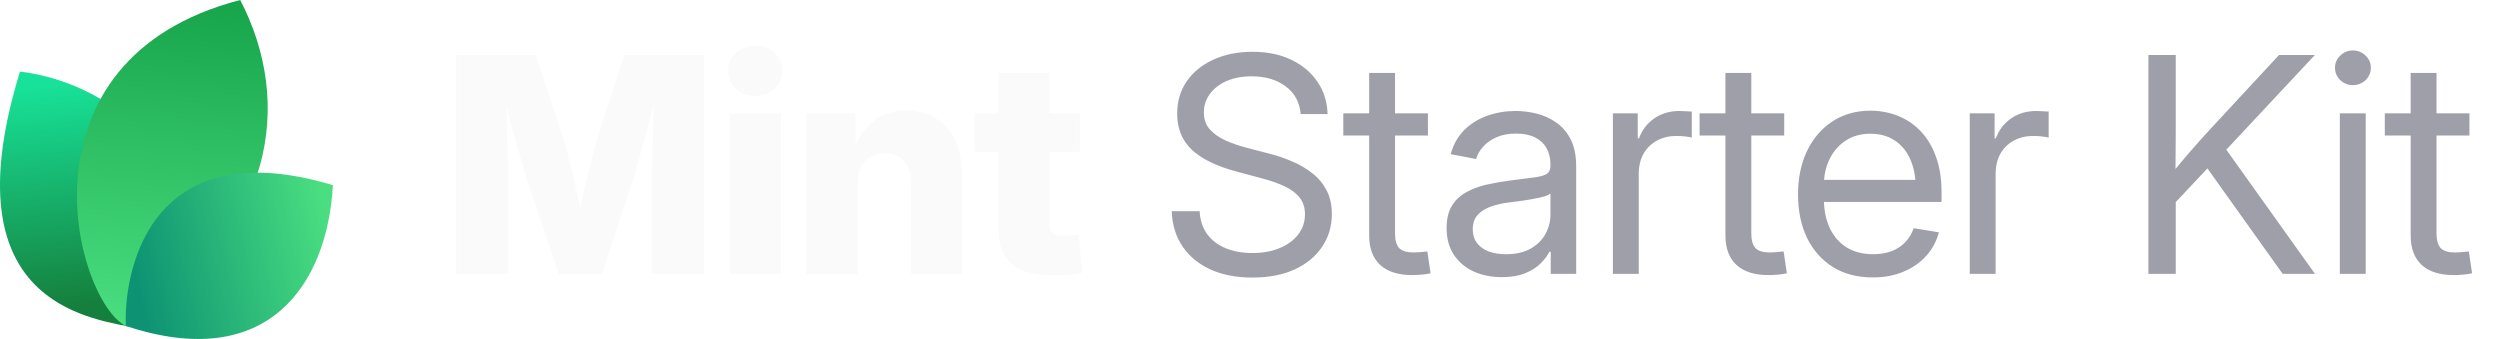
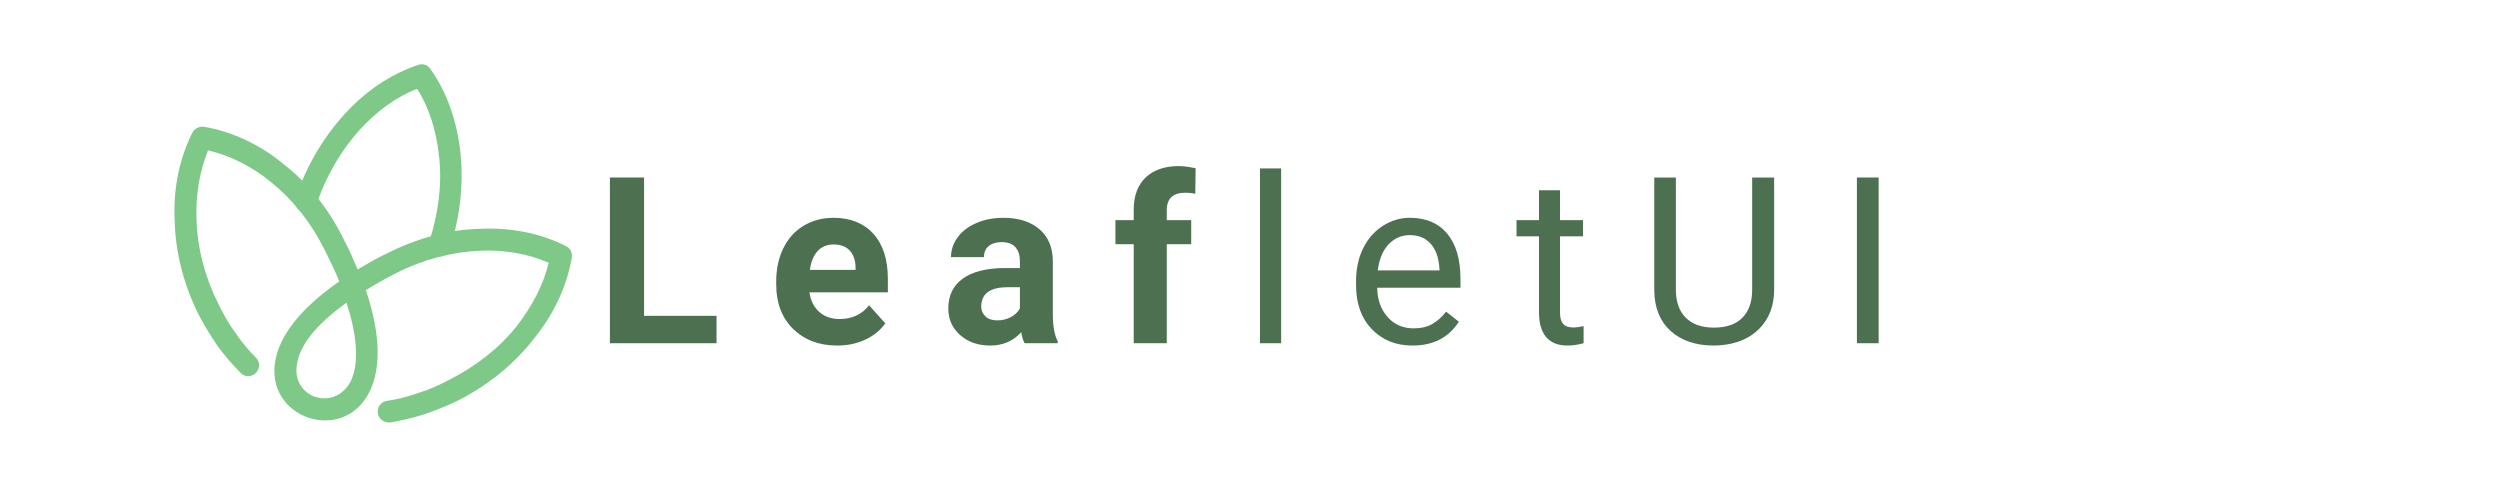
- <svg xmlns="http://www.w3.org/2000/svg" width="177" height="24" viewBox="0 0 177 24" fill="none">
-   <path d="M9.061 23.108C5.268 22.377 -3.391 20.627 1.417 5.064C9.634 6.099 16.973 14.064 9.061 23.108Z" fill="url(#paint0_linear_17557_2145)" />
-   <path d="M8.919 23.094C5.276 21.222 0.784 4.209 17.007 0C20.757 7.193 19.621 16.545 8.919 23.094Z" fill="url(#paint1_linear_17557_2145)" />
-   <path d="M8.914 23.079C8.735 19.882 10.159 9.085 23.57 13.111C23.181 20.123 18.984 26.418 8.914 23.079Z" fill="url(#paint2_linear_17557_2145)" />
-   <path d="M32.301 19.392V3.894H37.938L39.925 9.948C40.036 10.315 40.164 10.787 40.31 11.362C40.462 11.938 40.611 12.552 40.757 13.204C40.91 13.855 41.048 14.483 41.173 15.086C41.305 15.682 41.412 16.192 41.495 16.615H40.695C40.771 16.192 40.871 15.682 40.996 15.086C41.128 14.49 41.267 13.866 41.412 13.214C41.565 12.562 41.714 11.948 41.86 11.373C42.005 10.79 42.133 10.315 42.244 9.948L44.2 3.894H49.848V19.392H46.166V12.704C46.166 12.357 46.173 11.917 46.187 11.383C46.2 10.849 46.214 10.27 46.228 9.646C46.249 9.022 46.266 8.391 46.28 7.753C46.301 7.115 46.311 6.519 46.311 5.964H46.623C46.485 6.561 46.332 7.181 46.166 7.826C45.999 8.471 45.833 9.102 45.666 9.719C45.507 10.336 45.351 10.901 45.198 11.414C45.053 11.928 44.928 12.357 44.824 12.704L42.608 19.392H39.561L37.314 12.704C37.203 12.357 37.072 11.928 36.919 11.414C36.773 10.901 36.614 10.34 36.441 9.729C36.274 9.112 36.104 8.481 35.931 7.836C35.764 7.192 35.608 6.567 35.463 5.964H35.827C35.834 6.512 35.844 7.105 35.858 7.743C35.872 8.374 35.886 9.005 35.9 9.636C35.92 10.26 35.938 10.839 35.952 11.373C35.965 11.907 35.972 12.351 35.972 12.704V19.392H32.301ZM51.668 19.392V8.024H55.288V19.392H51.668ZM53.468 6.786C52.927 6.786 52.473 6.616 52.105 6.276C51.738 5.93 51.554 5.507 51.554 5.007C51.554 4.508 51.738 4.088 52.105 3.749C52.473 3.409 52.927 3.239 53.468 3.239C54.009 3.239 54.463 3.409 54.83 3.749C55.198 4.082 55.382 4.501 55.382 5.007C55.382 5.507 55.198 5.93 54.83 6.276C54.463 6.616 54.009 6.786 53.468 6.786ZM60.708 13.027V19.392H57.088V8.024H60.551L60.593 10.967H60.281C60.593 10.024 61.061 9.268 61.685 8.7C62.309 8.124 63.138 7.836 64.171 7.836C64.975 7.836 65.672 8.017 66.262 8.377C66.851 8.731 67.302 9.234 67.614 9.885C67.933 10.537 68.092 11.307 68.092 12.194V19.392H64.483V12.912C64.483 12.26 64.32 11.754 63.994 11.394C63.675 11.033 63.221 10.853 62.632 10.853C62.25 10.853 61.914 10.936 61.623 11.102C61.332 11.269 61.106 11.515 60.947 11.841C60.787 12.16 60.708 12.555 60.708 13.027ZM76.456 8.024V10.749H69.008V8.024H76.456ZM70.683 5.163H74.292V15.783C74.292 16.102 74.361 16.334 74.5 16.48C74.646 16.625 74.899 16.698 75.259 16.698C75.405 16.698 75.596 16.688 75.831 16.667C76.074 16.646 76.251 16.629 76.362 16.615L76.632 19.309C76.313 19.378 75.963 19.427 75.582 19.455C75.207 19.482 74.836 19.496 74.469 19.496C73.2 19.496 72.25 19.222 71.619 18.674C70.995 18.127 70.683 17.308 70.683 16.22V5.163Z" fill="#FAFAFA" />
-   <path d="M88.667 19.652C87.523 19.652 86.528 19.458 85.682 19.07C84.843 18.681 84.188 18.137 83.716 17.437C83.245 16.736 82.992 15.908 82.957 14.951H84.933C84.968 15.596 85.148 16.14 85.474 16.584C85.8 17.021 86.24 17.354 86.795 17.582C87.35 17.804 87.974 17.915 88.667 17.915C89.388 17.915 90.026 17.801 90.581 17.572C91.143 17.343 91.583 17.024 91.902 16.615C92.228 16.199 92.391 15.717 92.391 15.169C92.391 14.698 92.266 14.306 92.017 13.994C91.767 13.675 91.413 13.408 90.956 13.193C90.498 12.978 89.954 12.787 89.323 12.621L87.502 12.132C86.123 11.765 85.082 11.255 84.382 10.603C83.689 9.944 83.342 9.095 83.342 8.055C83.342 7.174 83.571 6.404 84.028 5.746C84.486 5.087 85.117 4.577 85.921 4.217C86.726 3.849 87.645 3.666 88.678 3.666C89.718 3.666 90.63 3.853 91.413 4.227C92.204 4.602 92.824 5.122 93.275 5.787C93.726 6.446 93.965 7.209 93.993 8.076H92.089C92.013 7.23 91.656 6.574 91.018 6.11C90.387 5.638 89.586 5.403 88.615 5.403C87.95 5.403 87.36 5.513 86.847 5.735C86.341 5.957 85.946 6.262 85.661 6.651C85.377 7.032 85.235 7.469 85.235 7.961C85.235 8.447 85.377 8.849 85.661 9.168C85.946 9.48 86.317 9.74 86.774 9.948C87.232 10.149 87.724 10.319 88.251 10.457L89.884 10.884C90.439 11.023 90.977 11.206 91.496 11.435C92.023 11.657 92.495 11.934 92.911 12.267C93.334 12.593 93.67 12.995 93.92 13.474C94.17 13.945 94.294 14.504 94.294 15.149C94.294 16.015 94.066 16.788 93.608 17.468C93.157 18.148 92.512 18.681 91.673 19.07C90.834 19.458 89.832 19.652 88.667 19.652ZM101.097 8.024V9.594H95.106V8.024H101.097ZM96.937 5.163H98.767V16.521C98.767 17 98.865 17.347 99.059 17.562C99.26 17.77 99.6 17.874 100.078 17.874C100.21 17.874 100.366 17.867 100.546 17.853C100.733 17.832 100.903 17.815 101.056 17.801L101.285 19.351C101.097 19.392 100.886 19.423 100.65 19.444C100.414 19.465 100.189 19.475 99.974 19.475C98.996 19.475 98.244 19.236 97.717 18.758C97.197 18.272 96.937 17.579 96.937 16.677V5.163ZM106.33 19.621C105.595 19.621 104.932 19.489 104.343 19.226C103.754 18.955 103.285 18.564 102.939 18.05C102.592 17.53 102.419 16.896 102.419 16.147C102.419 15.495 102.547 14.965 102.804 14.556C103.06 14.146 103.403 13.828 103.833 13.599C104.263 13.363 104.742 13.186 105.269 13.068C105.796 12.95 106.333 12.857 106.881 12.787C107.574 12.69 108.132 12.617 108.555 12.569C108.978 12.52 109.287 12.441 109.481 12.33C109.675 12.212 109.772 12.014 109.772 11.737V11.654C109.772 11.203 109.679 10.815 109.492 10.489C109.311 10.163 109.041 9.91 108.68 9.729C108.32 9.549 107.872 9.459 107.338 9.459C106.805 9.459 106.34 9.546 105.945 9.719C105.556 9.892 105.241 10.118 104.998 10.395C104.755 10.665 104.593 10.953 104.509 11.258L102.71 10.915C102.897 10.222 103.22 9.65 103.677 9.199C104.135 8.748 104.679 8.412 105.31 8.19C105.941 7.968 106.607 7.857 107.307 7.857C107.8 7.857 108.295 7.92 108.795 8.044C109.301 8.169 109.765 8.381 110.188 8.679C110.611 8.97 110.951 9.369 111.208 9.875C111.464 10.374 111.593 11.005 111.593 11.768V19.392H109.793V17.822H109.7C109.568 18.085 109.363 18.359 109.086 18.643C108.809 18.921 108.444 19.153 107.994 19.34C107.543 19.527 106.988 19.621 106.33 19.621ZM106.621 17.998C107.321 17.998 107.904 17.867 108.368 17.603C108.84 17.333 109.19 16.986 109.419 16.563C109.654 16.133 109.772 15.682 109.772 15.211V13.692C109.703 13.769 109.554 13.841 109.325 13.911C109.096 13.973 108.829 14.032 108.524 14.088C108.226 14.143 107.921 14.192 107.609 14.233C107.304 14.275 107.033 14.309 106.798 14.337C106.354 14.393 105.938 14.49 105.549 14.628C105.168 14.76 104.86 14.954 104.624 15.211C104.388 15.467 104.27 15.811 104.27 16.241C104.27 16.615 104.367 16.934 104.561 17.198C104.762 17.461 105.04 17.662 105.393 17.801C105.747 17.933 106.156 17.998 106.621 17.998ZM114.193 19.392V8.024H115.951V9.792H116.045C116.253 9.209 116.61 8.741 117.116 8.388C117.622 8.034 118.219 7.857 118.905 7.857C119.058 7.857 119.217 7.864 119.384 7.878C119.55 7.885 119.682 7.892 119.779 7.899V9.74C119.716 9.719 119.578 9.695 119.363 9.667C119.155 9.639 118.922 9.625 118.666 9.625C118.174 9.625 117.726 9.733 117.324 9.948C116.922 10.163 116.603 10.471 116.367 10.874C116.138 11.276 116.024 11.758 116.024 12.319V19.392H114.193ZM126.322 8.024V9.594H120.33V8.024H126.322ZM122.161 5.163H123.992V16.521C123.992 17 124.089 17.347 124.283 17.562C124.484 17.77 124.824 17.874 125.302 17.874C125.434 17.874 125.59 17.867 125.77 17.853C125.958 17.832 126.127 17.815 126.28 17.801L126.509 19.351C126.322 19.392 126.11 19.423 125.874 19.444C125.639 19.465 125.413 19.475 125.198 19.475C124.221 19.475 123.468 19.236 122.941 18.758C122.421 18.272 122.161 17.579 122.161 16.677V5.163ZM132.604 19.642C131.502 19.642 130.555 19.396 129.765 18.903C128.974 18.404 128.364 17.714 127.934 16.834C127.511 15.946 127.3 14.927 127.3 13.775C127.3 12.611 127.511 11.584 127.934 10.697C128.364 9.802 128.964 9.102 129.734 8.596C130.51 8.089 131.408 7.836 132.428 7.836C133.1 7.836 133.738 7.954 134.341 8.19C134.952 8.426 135.489 8.783 135.954 9.261C136.425 9.74 136.793 10.343 137.056 11.071C137.327 11.792 137.462 12.645 137.462 13.63V14.296H128.433V12.735H136.463L135.631 13.297C135.631 12.541 135.506 11.876 135.257 11.3C135.007 10.725 134.643 10.277 134.165 9.958C133.686 9.632 133.107 9.469 132.428 9.469C131.748 9.469 131.162 9.632 130.67 9.958C130.177 10.284 129.796 10.725 129.526 11.279C129.262 11.827 129.13 12.441 129.13 13.12V14.046C129.13 14.864 129.273 15.572 129.557 16.168C129.841 16.757 130.243 17.211 130.763 17.53C131.283 17.842 131.901 17.998 132.615 17.998C133.093 17.998 133.523 17.929 133.905 17.79C134.293 17.645 134.619 17.433 134.882 17.156C135.153 16.879 135.354 16.546 135.486 16.157L137.275 16.449C137.108 17.08 136.81 17.634 136.38 18.113C135.95 18.591 135.413 18.966 134.768 19.236C134.123 19.507 133.402 19.642 132.604 19.642ZM139.459 19.392V8.024H141.217V9.792H141.311C141.519 9.209 141.876 8.741 142.382 8.388C142.888 8.034 143.485 7.857 144.171 7.857C144.324 7.857 144.483 7.864 144.649 7.878C144.816 7.885 144.948 7.892 145.045 7.899V9.74C144.982 9.719 144.844 9.695 144.629 9.667C144.421 9.639 144.188 9.625 143.932 9.625C143.439 9.625 142.992 9.733 142.59 9.948C142.188 10.163 141.869 10.471 141.633 10.874C141.404 11.276 141.29 11.758 141.29 12.319V19.392H139.459ZM153.429 14.961V12.715C153.783 12.257 154.136 11.82 154.49 11.404C154.844 10.981 155.204 10.565 155.572 10.156C155.939 9.74 156.314 9.327 156.695 8.918L161.355 3.894H163.893L157.277 10.967H157.184L153.429 14.961ZM152.108 19.392V3.894H154.043V9.241L154.022 12.559L154.043 13.505V19.392H152.108ZM161.615 19.392L155.967 11.477L157.173 9.969L163.903 19.392H161.615ZM165.661 19.392V8.024H167.492V19.392H165.661ZM166.587 6.027C166.24 6.027 165.942 5.909 165.692 5.673C165.443 5.43 165.318 5.139 165.318 4.799C165.318 4.459 165.443 4.172 165.692 3.936C165.942 3.693 166.24 3.572 166.587 3.572C166.934 3.572 167.232 3.693 167.482 3.936C167.731 4.172 167.856 4.459 167.856 4.799C167.856 5.139 167.731 5.43 167.482 5.673C167.232 5.909 166.934 6.027 166.587 6.027ZM174.836 8.024V9.594H168.844V8.024H174.836ZM170.675 5.163H172.506V16.521C172.506 17 172.603 17.347 172.797 17.562C172.998 17.77 173.338 17.874 173.816 17.874C173.948 17.874 174.104 17.867 174.284 17.853C174.472 17.832 174.641 17.815 174.794 17.801L175.023 19.351C174.836 19.392 174.624 19.423 174.388 19.444C174.153 19.465 173.927 19.475 173.712 19.475C172.735 19.475 171.982 19.236 171.455 18.758C170.935 18.272 170.675 17.579 170.675 16.677V5.163Z" fill="#9F9FA9" />
+ <svg xmlns="http://www.w3.org/2000/svg" width="424" zoomAndPan="magnify" viewBox="0 0 318 62.25" height="83" preserveAspectRatio="xMidYMid meet" version="1.0">
  <defs>
-     <linearGradient id="paint0_linear_17557_2145" x1="3.776" y1="5.916" x2="5.232" y2="21.559" gradientUnits="userSpaceOnUse">
-       <stop stop-color="#18E299" />
-       <stop offset="1" stop-color="#15803D" />
-     </linearGradient>
-     <linearGradient id="paint1_linear_17557_2145" x1="12.171" y1="-0.718" x2="10.19" y2="22.983" gradientUnits="userSpaceOnUse">
-       <stop stop-color="#16A34A" />
-       <stop offset="1" stop-color="#4ADE80" />
-     </linearGradient>
-     <linearGradient id="paint2_linear_17557_2145" x1="23.133" y1="15.353" x2="9.338" y2="18.52" gradientUnits="userSpaceOnUse">
-       <stop stop-color="#4ADE80" />
-       <stop offset="1" stop-color="#0D9373" />
-     </linearGradient>
+     <g />
+     <clipPath id="44a44d71a4">
+       <path d="M 37 8 L 59 8 L 59 33 L 37 33 Z M 37 8 " clip-rule="nonzero" />
+     </clipPath>
+     <clipPath id="49a475b13b">
+       <path d="M 29.488 0 L 78.754 16.25 L 63.898 61.293 L 14.633 45.043 Z M 29.488 0 " clip-rule="nonzero" />
+     </clipPath>
+     <clipPath id="d3ad301c31">
+       <path d="M 29.48 0 L 78.746 16.246 L 63.891 61.289 L 14.625 45.039 Z M 29.48 0 " clip-rule="nonzero" />
+     </clipPath>
+     <clipPath id="456e3647d5">
+       <path d="M 29.48 0 L 78.746 16.246 L 63.891 61.289 L 14.625 45.039 Z M 29.48 0 " clip-rule="nonzero" />
+     </clipPath>
+     <clipPath id="bbd552f65f">
+       <path d="M 22 16 L 73 16 L 73 54 L 22 54 Z M 22 16 " clip-rule="nonzero" />
+     </clipPath>
+     <clipPath id="0faa53a155">
+       <path d="M 29.488 0 L 78.754 16.25 L 63.898 61.293 L 14.633 45.043 Z M 29.488 0 " clip-rule="nonzero" />
+     </clipPath>
+     <clipPath id="0886f74ace">
+       <path d="M 29.48 0 L 78.746 16.246 L 63.891 61.289 L 14.625 45.039 Z M 29.48 0 " clip-rule="nonzero" />
+     </clipPath>
+     <clipPath id="a654220c1e">
+       <path d="M 29.48 0 L 78.746 16.246 L 63.891 61.289 L 14.625 45.039 Z M 29.48 0 " clip-rule="nonzero" />
+     </clipPath>
  </defs>
+   <g fill="#4d7051" fill-opacity="1">
+     <g transform="translate(75.70562, 43.65773)">
+       <g>
+         <path d="M 6.219 -3.484 L 15.438 -3.484 L 15.438 0 L 1.875 0 L 1.875 -21.078 L 6.219 -21.078 Z M 6.219 -3.484 " />
+       </g>
+     </g>
+   </g>
+   <g fill="#4d7051" fill-opacity="1">
+     <g transform="translate(97.68637, 43.65773)">
+       <g>
+         <path d="M 8.812 0.297 C 6.52 0.297 4.648 -0.406 3.203 -1.812 C 1.766 -3.227 1.047 -5.109 1.047 -7.453 L 1.047 -7.859 C 1.047 -9.43 1.348 -10.836 1.953 -12.078 C 2.555 -13.316 3.414 -14.27 4.531 -14.938 C 5.645 -15.613 6.914 -15.953 8.344 -15.953 C 10.488 -15.953 12.176 -15.273 13.406 -13.922 C 14.633 -12.566 15.25 -10.648 15.25 -8.172 L 15.25 -6.469 L 5.281 -6.469 C 5.414 -5.445 5.82 -4.625 6.5 -4 C 7.188 -3.383 8.051 -3.078 9.094 -3.078 C 10.695 -3.078 11.953 -3.66 12.859 -4.828 L 14.922 -2.531 C 14.297 -1.645 13.445 -0.953 12.375 -0.453 C 11.301 0.047 10.113 0.297 8.812 0.297 Z M 8.344 -12.562 C 7.508 -12.562 6.832 -12.281 6.312 -11.719 C 5.801 -11.164 5.473 -10.367 5.328 -9.328 L 11.141 -9.328 L 11.141 -9.656 C 11.117 -10.582 10.867 -11.297 10.391 -11.797 C 9.91 -12.305 9.227 -12.562 8.344 -12.562 Z M 8.344 -12.562 " />
+       </g>
+     </g>
+   </g>
+   <g fill="#4d7051" fill-opacity="1">
+     <g transform="translate(119.6382, 43.65773)">
+       <g>
+         <path d="M 10.688 0 C 10.488 -0.375 10.348 -0.844 10.266 -1.406 C 9.242 -0.27 7.926 0.297 6.312 0.297 C 4.781 0.297 3.508 -0.145 2.5 -1.031 C 1.488 -1.926 0.984 -3.051 0.984 -4.406 C 0.984 -6.062 1.598 -7.332 2.828 -8.219 C 4.055 -9.102 5.832 -9.551 8.156 -9.562 L 10.094 -9.562 L 10.094 -10.469 C 10.094 -11.188 9.906 -11.766 9.531 -12.203 C 9.156 -12.641 8.566 -12.859 7.766 -12.859 C 7.066 -12.859 6.516 -12.688 6.109 -12.344 C 5.711 -12.008 5.516 -11.547 5.516 -10.953 L 1.328 -10.953 C 1.328 -11.859 1.609 -12.695 2.172 -13.469 C 2.734 -14.238 3.523 -14.844 4.547 -15.281 C 5.566 -15.727 6.711 -15.953 7.984 -15.953 C 9.922 -15.953 11.453 -15.469 12.578 -14.5 C 13.711 -13.531 14.281 -12.164 14.281 -10.406 L 14.281 -3.625 C 14.289 -2.133 14.5 -1.008 14.906 -0.25 L 14.906 0 Z M 7.219 -2.906 C 7.832 -2.906 8.398 -3.039 8.922 -3.312 C 9.453 -3.594 9.844 -3.961 10.094 -4.422 L 10.094 -7.125 L 8.531 -7.125 C 6.438 -7.125 5.32 -6.398 5.188 -4.953 L 5.172 -4.703 C 5.172 -4.18 5.352 -3.75 5.719 -3.406 C 6.082 -3.07 6.582 -2.906 7.219 -2.906 Z M 7.219 -2.906 " />
+       </g>
+     </g>
+   </g>
+   <g fill="#4d7051" fill-opacity="1">
+     <g transform="translate(141.4597, 43.65773)">
+       <g>
+         <path d="M 2.75 0 L 2.75 -12.594 L 0.422 -12.594 L 0.422 -15.656 L 2.75 -15.656 L 2.75 -16.984 C 2.75 -18.742 3.254 -20.109 4.266 -21.078 C 5.273 -22.047 6.688 -22.531 8.5 -22.531 C 9.07 -22.531 9.781 -22.438 10.625 -22.25 L 10.578 -19 C 10.234 -19.094 9.812 -19.141 9.312 -19.141 C 7.738 -19.141 6.953 -18.398 6.953 -16.922 L 6.953 -15.656 L 10.062 -15.656 L 10.062 -12.594 L 6.953 -12.594 L 6.953 0 Z M 2.75 0 " />
+       </g>
+     </g>
+   </g>
+   <g fill="#4d7051" fill-opacity="1">
+     <g transform="translate(158.0224, 43.65773)">
+       <g>
+         <path d="M 4.938 0 L 2.25 0 L 2.25 -22.234 L 4.938 -22.234 Z M 4.938 0 " />
+       </g>
+     </g>
+   </g>
+   <g fill="#4d7051" fill-opacity="1">
+     <g transform="translate(171.1451, 43.65773)">
+       <g>
+         <path d="M 8.531 0.297 C 6.406 0.297 4.676 -0.398 3.344 -1.797 C 2.008 -3.191 1.344 -5.055 1.344 -7.391 L 1.344 -7.891 C 1.344 -9.441 1.641 -10.828 2.234 -12.047 C 2.828 -13.266 3.656 -14.219 4.719 -14.906 C 5.789 -15.602 6.945 -15.953 8.188 -15.953 C 10.227 -15.953 11.812 -15.281 12.938 -13.938 C 14.062 -12.594 14.625 -10.672 14.625 -8.172 L 14.625 -7.062 L 4.031 -7.062 C 4.062 -5.52 4.508 -4.27 5.375 -3.312 C 6.238 -2.363 7.336 -1.891 8.672 -1.891 C 9.617 -1.891 10.422 -2.082 11.078 -2.469 C 11.734 -2.852 12.305 -3.367 12.797 -4.016 L 14.422 -2.734 C 13.117 -0.711 11.156 0.297 8.531 0.297 Z M 8.188 -13.75 C 7.113 -13.75 6.207 -13.352 5.469 -12.562 C 4.738 -11.781 4.285 -10.68 4.109 -9.266 L 11.953 -9.266 L 11.953 -9.469 C 11.879 -10.82 11.516 -11.875 10.859 -12.625 C 10.203 -13.375 9.312 -13.75 8.188 -13.75 Z M 8.188 -13.75 " />
+       </g>
+     </g>
+   </g>
+   <g fill="#4d7051" fill-opacity="1">
+     <g transform="translate(192.7784, 43.65773)">
+       <g>
+         <path d="M 5.656 -19.453 L 5.656 -15.656 L 8.578 -15.656 L 8.578 -13.594 L 5.656 -13.594 L 5.656 -3.875 C 5.656 -3.25 5.785 -2.781 6.047 -2.469 C 6.305 -2.156 6.75 -2 7.375 -2 C 7.688 -2 8.113 -2.055 8.656 -2.172 L 8.656 0 C 7.945 0.195 7.258 0.297 6.594 0.297 C 5.406 0.297 4.504 -0.062 3.891 -0.781 C 3.285 -1.508 2.984 -2.539 2.984 -3.875 L 2.984 -13.594 L 0.125 -13.594 L 0.125 -15.656 L 2.984 -15.656 L 2.984 -19.453 Z M 5.656 -19.453 " />
+       </g>
+     </g>
+   </g>
+   <g fill="#4d7051" fill-opacity="1">
+     <g transform="translate(208.3906, 43.65773)">
+       <g>
+         <path d="M 17.281 -21.078 L 17.281 -6.75 C 17.27 -4.758 16.645 -3.129 15.406 -1.859 C 14.164 -0.598 12.484 0.109 10.359 0.266 L 9.625 0.297 C 7.32 0.297 5.484 -0.32 4.109 -1.562 C 2.742 -2.812 2.051 -4.531 2.031 -6.719 L 2.031 -21.078 L 4.781 -21.078 L 4.781 -6.797 C 4.781 -5.273 5.195 -4.094 6.031 -3.25 C 6.875 -2.406 8.07 -1.984 9.625 -1.984 C 11.195 -1.984 12.398 -2.398 13.234 -3.234 C 14.066 -4.078 14.484 -5.258 14.484 -6.781 L 14.484 -21.078 Z M 17.281 -21.078 " />
+       </g>
+     </g>
+   </g>
+   <g fill="#4d7051" fill-opacity="1">
+     <g transform="translate(233.5412, 43.65773)">
+       <g>
+         <path d="M 5.422 0 L 2.656 0 L 2.656 -21.078 L 5.422 -21.078 Z M 5.422 0 " />
+       </g>
+     </g>
+   </g>
+   <g clip-path="url(#44a44d71a4)">
+     <g clip-path="url(#49a475b13b)">
+       <g clip-path="url(#d3ad301c31)">
+         <g clip-path="url(#456e3647d5)">
+           <path fill="#7ec987" d="M 40.238 26.082 C 39.992 26.828 39.227 27.219 38.484 26.977 C 37.746 26.73 37.363 25.961 37.609 25.215 C 38.98 21.055 41.176 17.441 43.75 14.609 C 46.496 11.547 49.766 9.398 53.246 8.234 C 53.852 8.062 54.426 8.254 54.785 8.832 C 56.844 11.723 58.16 15.48 58.578 19.488 C 58.961 23.297 58.574 27.508 57.203 31.664 C 56.957 32.414 56.191 32.805 55.453 32.559 C 54.711 32.316 54.328 31.547 54.574 30.801 C 55.812 27.055 56.25 23.23 55.836 19.781 C 55.504 16.633 54.57 13.641 53.062 11.305 C 50.453 12.285 47.934 14.133 45.793 16.469 C 43.465 19.039 41.469 22.344 40.238 26.082 Z M 40.238 26.082 " fill-opacity="1" fill-rule="nonzero" />
+         </g>
+       </g>
+     </g>
+   </g>
+   <g clip-path="url(#bbd552f65f)">
+     <g clip-path="url(#0faa53a155)">
+       <g clip-path="url(#0886f74ace)">
+         <g clip-path="url(#a654220c1e)">
+           <path fill="#7ec987" d="M 32.551 45.496 C 33.102 46.051 33.098 46.875 32.547 47.438 C 31.996 47.996 31.098 47.973 30.621 47.445 C 29.531 46.344 28.539 45.188 27.652 43.98 C 26.809 42.688 25.949 41.391 25.238 39.957 C 23.316 36.098 22.301 31.98 22.219 28.074 C 22.004 24.035 22.832 20.156 24.453 16.91 C 24.723 16.355 25.383 16.016 25.984 16.129 C 29.527 16.738 33.094 18.387 36.176 20.961 C 39.219 23.348 41.883 26.625 43.785 30.574 C 44.473 31.816 44.961 33.09 45.488 34.277 C 46.617 33.633 47.766 32.902 49.059 32.316 C 53.016 30.297 57.02 29.219 60.895 29.113 C 64.98 28.891 68.746 29.676 71.961 31.289 C 72.594 31.586 72.84 32.223 72.727 32.828 C 72.098 36.402 70.445 40.012 67.871 43.129 C 65.484 46.211 62.219 48.918 58.375 50.887 C 56.949 51.613 55.5 52.148 54.039 52.68 C 52.613 53.137 51.133 53.477 49.68 53.73 C 48.906 53.844 48.172 53.32 48.059 52.551 C 47.945 51.785 48.449 51.109 49.211 50.992 C 50.551 50.789 51.844 50.477 53.188 49.992 C 54.504 49.598 55.801 49.012 57.113 48.332 C 60.629 46.539 63.59 44.203 65.781 41.414 C 67.707 38.914 69.156 36.164 69.789 33.418 C 67.156 32.277 64.141 31.742 60.98 31.898 C 57.551 32.051 53.871 32.965 50.355 34.758 C 48.93 35.488 47.691 36.191 46.539 36.91 C 48.566 42.934 48.324 47.004 47.09 49.637 C 45.477 53.16 42.07 54.062 39.266 53.141 C 36.465 52.215 34.273 49.465 35.059 45.672 C 35.633 42.82 37.941 39.426 43.152 35.793 C 42.656 34.52 42 33.203 41.285 31.766 C 39.527 28.234 37.195 25.352 34.449 23.148 C 32.004 21.141 29.258 19.777 26.461 19.129 C 25.414 21.75 24.863 24.793 25 27.977 C 25.105 31.52 26.016 35.137 27.777 38.668 C 28.438 40 29.121 41.238 29.945 42.336 C 30.742 43.516 31.594 44.539 32.551 45.496 Z M 44.629 48.465 C 45.559 46.461 45.613 43.254 44.078 38.508 C 40.016 41.41 38.152 44.02 37.797 46.211 C 37.352 48.379 38.562 49.977 40.129 50.492 C 41.695 51.008 43.617 50.445 44.629 48.465 Z M 44.629 48.465 " fill-opacity="1" fill-rule="nonzero" />
+         </g>
+       </g>
+     </g>
+   </g>
</svg>
